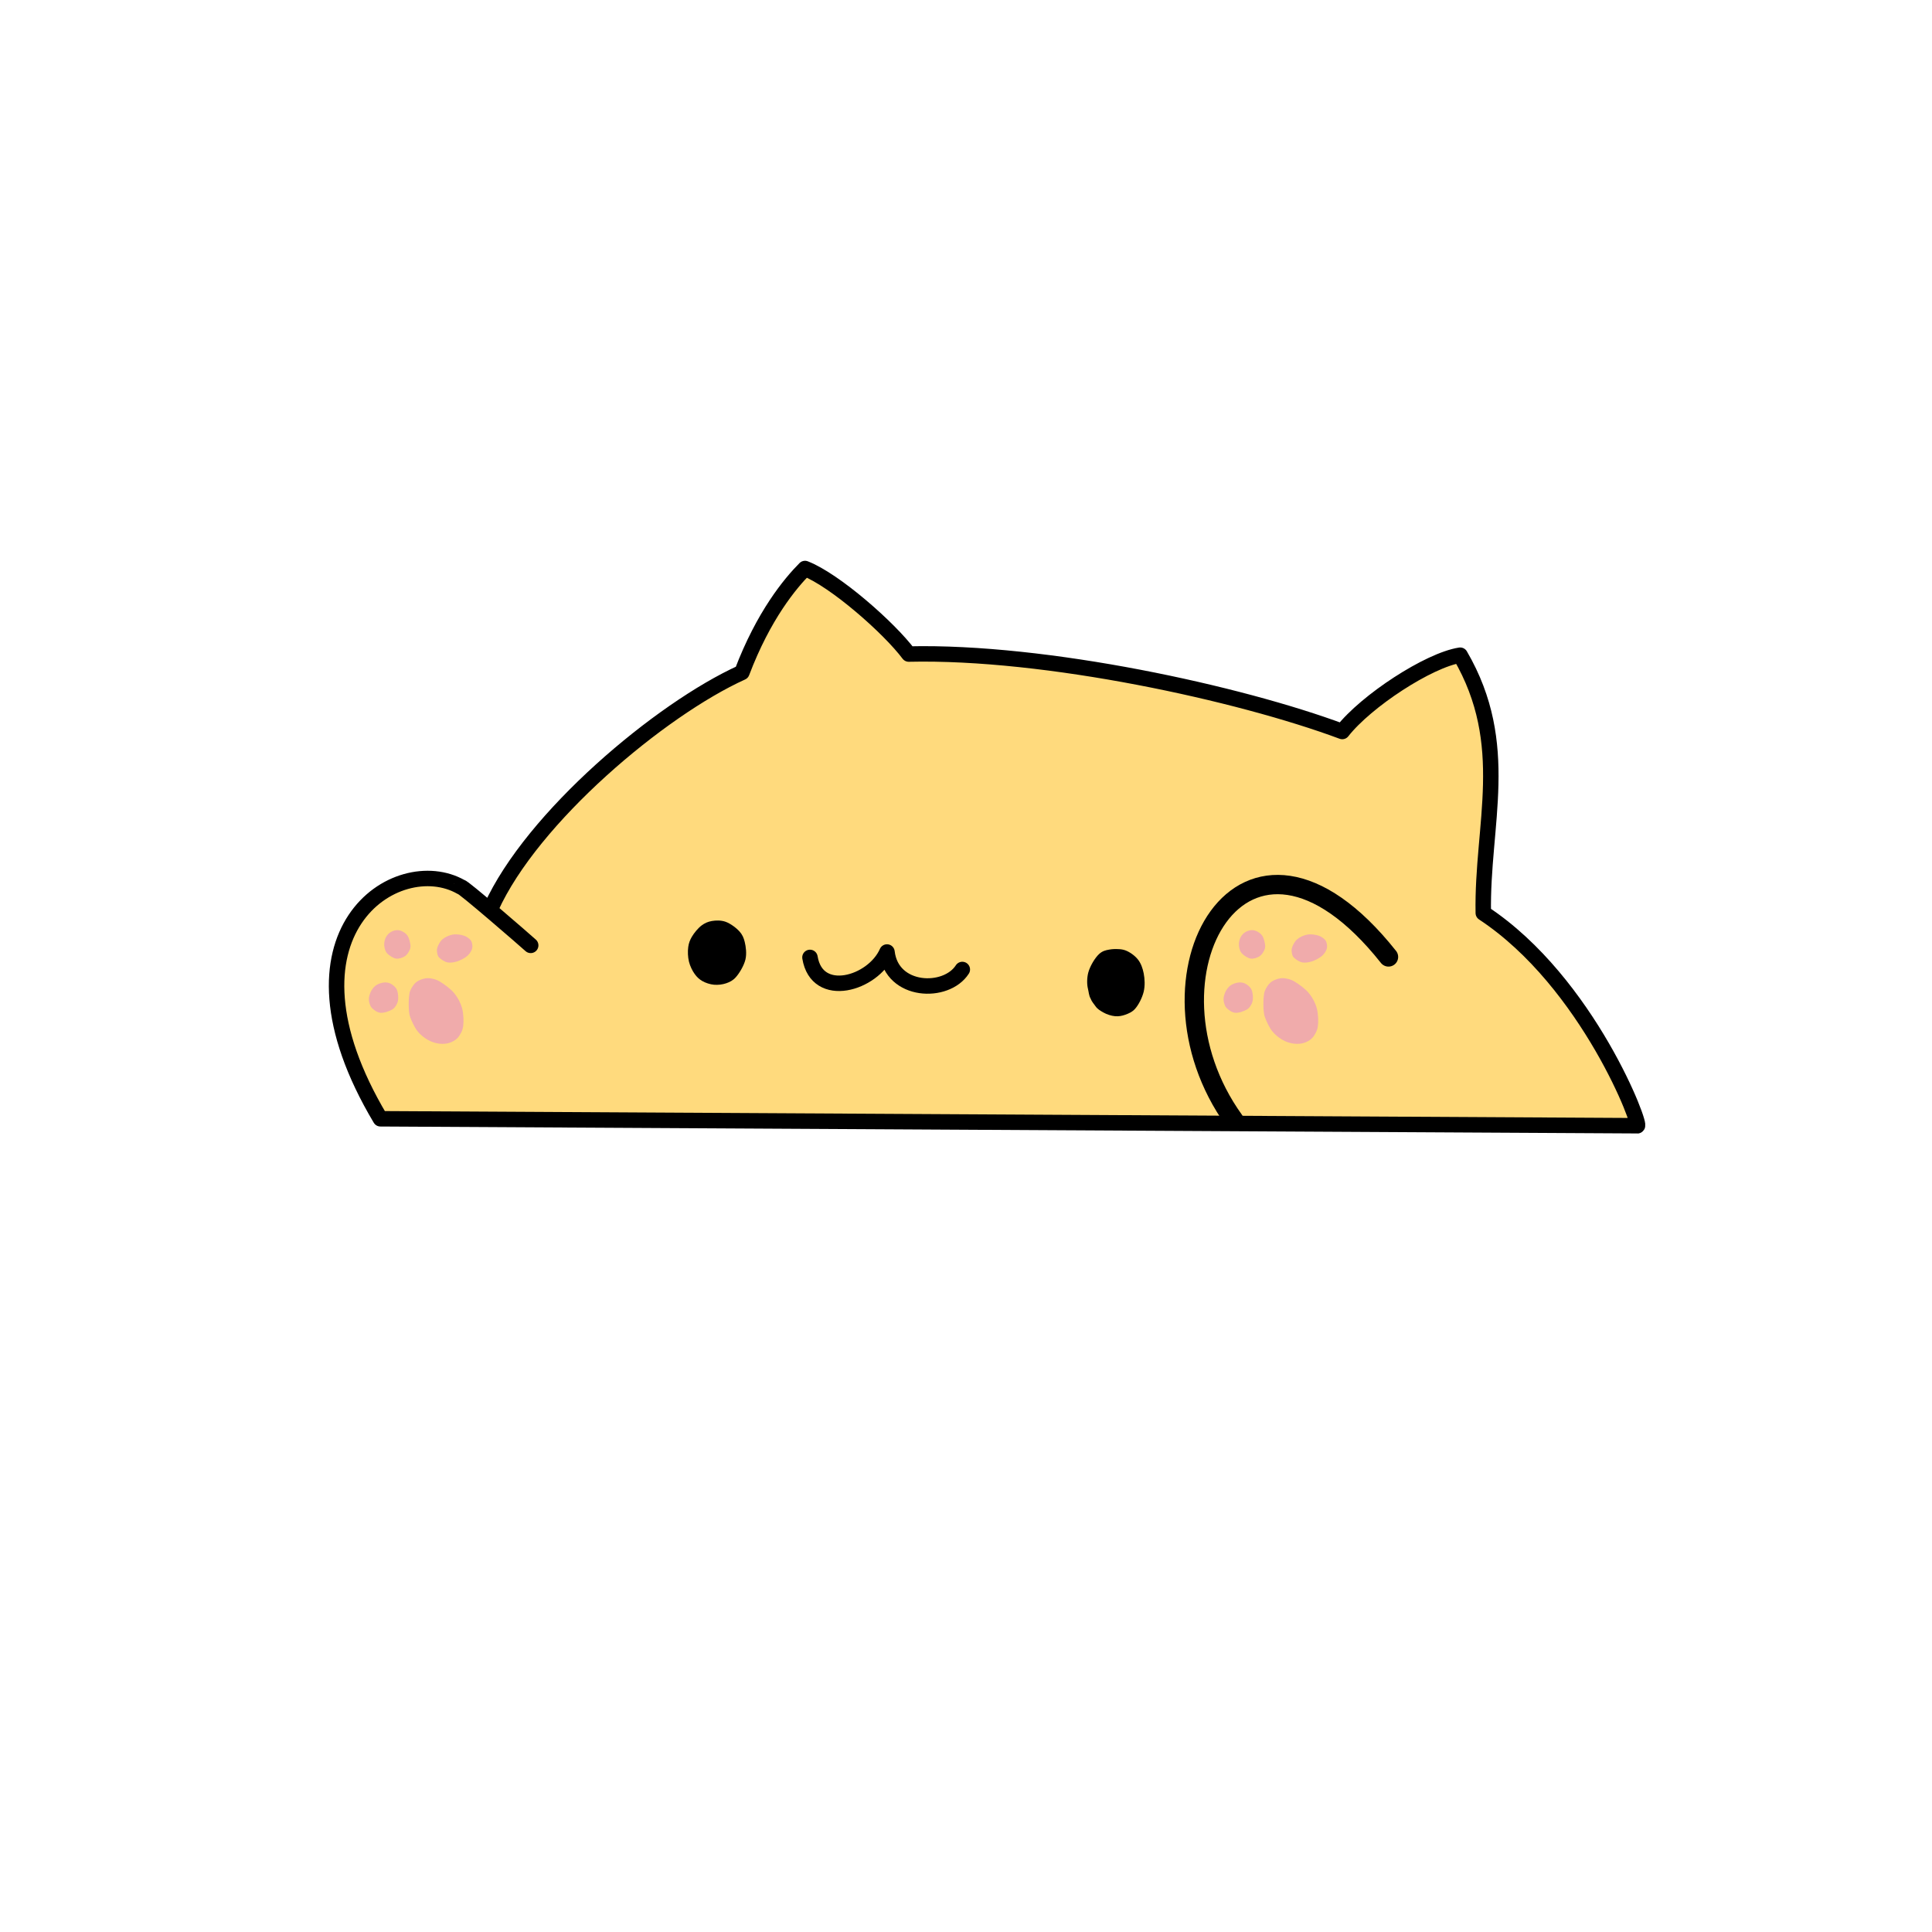
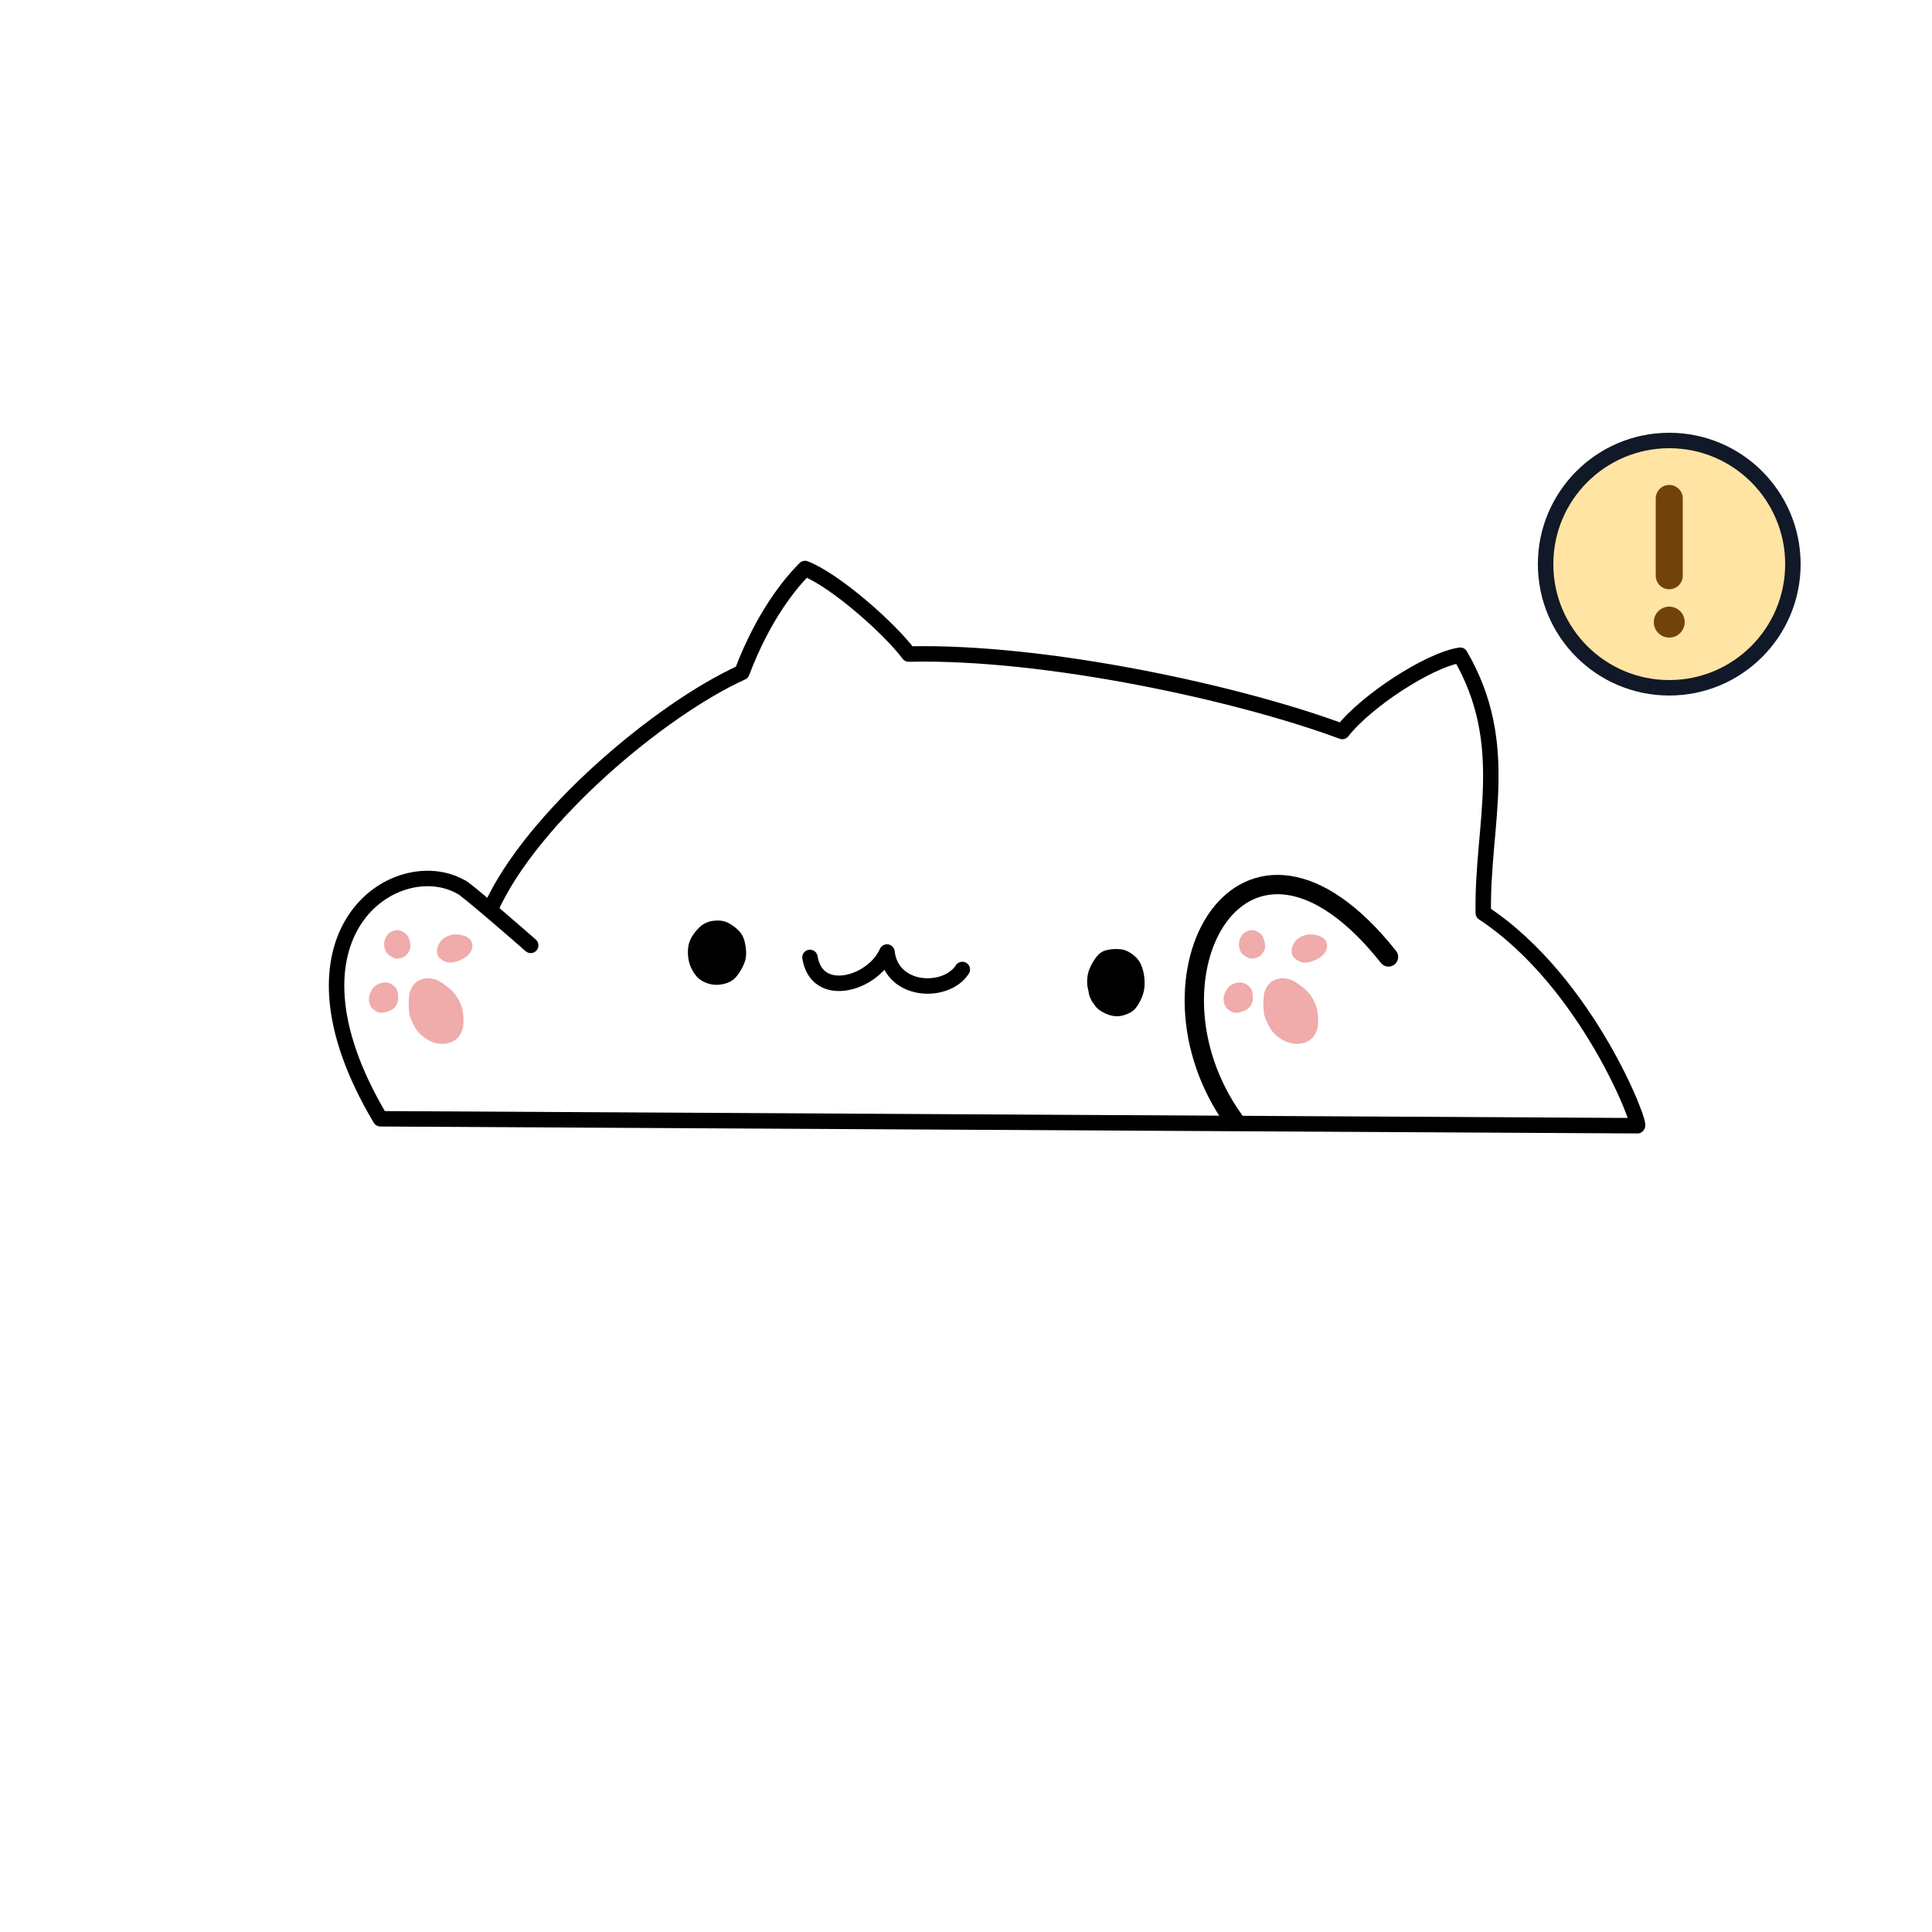
- <svg xmlns="http://www.w3.org/2000/svg" xmlns:ns1="https://boxy-svg.com" viewBox="0 0 500 500">
-   <defs>
-     <ns1:export>
-       <ns1:file format="png" href="#object-0" />
-       <ns1:file format="png" href="#object-1" path="Untitled 2.png" />
-       <ns1:file format="png" href="#object-2" path="Untitled 3.png" />
-       <ns1:file format="png" href="#object-3" path="Untitled 4.png" />
-       <ns1:file format="png" href="#object-4" path="Untitled 5.png" />
-       <ns1:file format="png" href="#object-5" path="Untitled 6.png" />
-       <ns1:file format="png" href="#object-6" path="Untitled 7.png" />
-     </ns1:export>
-   </defs>
-   <rect width="500" height="276.496" style="stroke: rgb(0, 0, 0); fill: rgba(216, 216, 216, 0); stroke-width: 0px;" id="object-6" y="101.069" />
-   <path style="stroke: rgb(0, 0, 0); stroke-linecap: round; stroke-linejoin: round; stroke-width: 4px; fill: rgb(255, 218, 125);" d="M 137.344 244.662 C 135.988 243.423 119.549 229.157 119.343 229.57 C 102.75 220.064 69.67 241.28 98.449 289.54 L 423.668 291.335 C 425.392 292.47 411.149 254.245 383.876 236.285 C 383.453 213.382 391.415 192.775 377.892 169.565 C 369.739 170.835 353.549 181.415 347.375 189.312 C 320.799 179.406 270.707 168.45 235.179 169.266 C 230.139 162.522 216.085 150.145 208.335 147.132 C 204.549 150.942 197.618 159.218 192.007 174.026 C 170.898 183.586 137.701 211.485 127.083 234.955" id="object-0" />
+ <svg xmlns="http://www.w3.org/2000/svg" viewBox="0 0 500 500">
+   <path style="stroke: rgb(0, 0, 0); stroke-linecap: round; stroke-linejoin: round; stroke-width: 4px; fill: rgb(255, 255, 255);" d="M 137.344 244.662 C 135.988 243.423 119.549 229.157 119.343 229.57 C 102.75 220.064 69.67 241.28 98.449 289.54 L 423.668 291.335 C 425.392 292.47 411.149 254.245 383.876 236.285 C 383.453 213.382 391.415 192.775 377.892 169.565 C 369.739 170.835 353.549 181.415 347.375 189.312 C 320.799 179.406 270.707 168.45 235.179 169.266 C 230.139 162.522 216.085 150.145 208.335 147.132 C 204.549 150.942 197.618 159.218 192.007 174.026 C 170.898 183.586 137.701 211.485 127.083 234.955" id="object-0" />
  <path style="fill: none; stroke: rgb(0, 0, 0); stroke-linecap: round; stroke-width: 5px; stroke-linejoin: round;" d="M 359.342 247.654 C 321.873 200.429 292.785 252.989 319.381 289.964" id="object-1" />
  <path style="fill: none; stroke: rgb(0, 0, 0); stroke-width: 4px; stroke-linecap: round; stroke-linejoin: round;" d="M 209.618 247.779 C 211.423 258.852 225.933 254.639 229.552 246.378 C 230.772 256.95 244.89 257.389 249.046 250.902" id="object-2" />
  <path d="M 184.206 238.361 C 185.272 238.174 186.614 238.144 187.766 238.55 C 189.025 238.994 190.582 240.152 191.421 241.108 C 192.13 241.918 192.471 242.697 192.732 243.761 C 193.043 245.023 193.272 246.821 192.92 248.309 C 192.545 249.889 191.34 251.909 190.39 252.951 C 189.644 253.767 188.865 254.149 187.954 254.466 C 187 254.799 185.803 254.942 184.768 254.845 C 183.742 254.749 182.615 254.382 181.77 253.898 C 180.979 253.445 180.359 252.868 179.802 252.098 C 179.178 251.237 178.586 250.028 178.303 248.877 C 178.012 247.696 177.958 246.209 178.115 245.087 C 178.255 244.091 178.54 243.308 179.052 242.435 C 179.636 241.441 180.663 240.184 181.582 239.498 C 182.397 238.889 183.23 238.531 184.206 238.361 Z M 291.21 245.94 C 292.362 246.356 293.691 247.301 294.489 248.309 C 295.274 249.298 295.729 250.583 295.988 251.908 C 296.269 253.341 296.351 255.129 295.988 256.645 C 295.618 258.195 294.648 260.09 293.74 261.098 C 293.001 261.917 292.088 262.299 291.21 262.614 C 290.367 262.916 289.489 263.071 288.586 262.993 C 287.619 262.91 286.433 262.53 285.588 262.045 C 284.797 261.592 284.058 261.199 283.506 260.399 C 283.086 259.79 282.526 259.215 282.226 258.371 C 281.824 257.746 281.758 256.675 281.559 255.888 C 281.269 254.737 281.283 253.044 281.654 251.669 C 282.09 250.061 283.356 247.893 284.463 246.887 C 285.295 246.133 286.082 245.926 287.087 245.75 C 287.756 245.633 288.581 245.574 289.389 245.629 C 290.007 245.642 290.637 245.733 291.21 245.94 Z" style="mix-blend-mode: normal; isolation: auto; stroke-width: 0px; fill-rule: evenodd; paint-order: fill;" id="object-3" />
  <path d="M 323.705 240.737 C 324.169 240.684 324.605 240.736 325.059 240.93 C 325.587 241.157 326.265 241.557 326.654 242.139 C 327.1 242.806 327.413 244.119 327.428 244.847 C 327.439 245.398 327.273 245.773 327.041 246.2 C 326.79 246.663 326.436 247.194 325.929 247.506 C 325.359 247.856 324.435 248.188 323.705 248.086 C 322.935 247.979 321.926 247.286 321.433 246.78 C 321.037 246.375 320.885 245.908 320.756 245.427 C 320.625 244.941 320.594 244.38 320.659 243.88 C 320.724 243.381 320.891 242.857 321.142 242.429 C 321.392 242.004 321.742 241.597 322.158 241.317 C 322.59 241.026 323.204 240.794 323.705 240.737 Z M 338.372 241.867 C 339.303 241.709 340.488 241.894 341.273 242.157 C 341.934 242.378 342.521 242.798 342.869 243.172 C 343.147 243.471 343.267 243.766 343.352 244.139 C 343.448 244.558 343.511 245.094 343.352 245.589 C 343.167 246.17 342.724 246.864 342.144 247.378 C 341.476 247.971 340.307 248.564 339.436 248.829 C 338.67 249.062 337.758 249.218 337.019 249.07 C 336.227 248.912 335.304 248.269 334.843 247.813 C 334.511 247.486 334.443 247.147 334.359 246.75 C 334.268 246.317 334.205 245.826 334.359 245.299 C 334.553 244.641 335.031 243.688 335.665 243.124 C 336.341 242.521 337.433 242.026 338.372 241.867 Z M 320.514 254.275 C 321.059 254.213 321.578 254.276 322.061 254.468 C 322.564 254.668 323.127 255.107 323.463 255.483 C 323.755 255.809 323.913 256.105 324.043 256.547 C 324.204 257.091 324.287 257.983 324.237 258.578 C 324.193 259.09 324.082 259.504 323.85 259.931 C 323.599 260.394 323.297 260.893 322.738 261.237 C 322.019 261.679 320.555 262.204 319.644 262.107 C 318.821 262.02 317.946 261.383 317.468 260.898 C 317.076 260.502 316.919 260.016 316.791 259.545 C 316.665 259.081 316.617 258.606 316.694 258.094 C 316.781 257.518 317.047 256.788 317.371 256.257 C 317.683 255.746 318.077 255.279 318.58 254.951 C 319.112 254.605 319.906 254.343 320.514 254.275 Z M 331.243 253.206 C 331.912 253.086 332.541 253.163 333.177 253.303 C 333.831 253.447 334.369 253.628 335.111 254.076 C 336.135 254.696 337.788 255.87 338.737 257.026 C 339.66 258.151 340.377 259.487 340.767 260.894 C 341.171 262.348 341.233 264.396 341.058 265.632 C 340.924 266.571 340.564 267.248 340.187 267.856 C 339.853 268.396 339.486 268.807 338.979 269.161 C 338.426 269.548 337.683 269.883 336.948 270.032 C 336.174 270.188 335.271 270.183 334.434 270.032 C 333.562 269.874 332.656 269.556 331.823 269.065 C 330.925 268.535 329.979 267.791 329.26 266.889 C 328.495 265.929 327.784 264.375 327.423 263.408 C 327.155 262.689 327.109 262.312 327.036 261.571 C 326.944 260.622 326.944 259.039 327.036 258.089 C 327.109 257.348 327.148 256.864 327.423 256.252 C 327.735 255.559 328.282 254.681 328.922 254.173 C 329.557 253.669 330.5 253.34 331.243 253.206 Z" style="mix-blend-mode: normal; isolation: auto; fill: rgb(240, 171, 171);" id="object-4" />
  <path d="M 102.512 240.737 C 102.976 240.684 103.412 240.736 103.866 240.93 C 104.394 241.157 105.072 241.557 105.461 242.139 C 105.907 242.806 106.22 244.119 106.235 244.847 C 106.246 245.398 106.08 245.773 105.848 246.2 C 105.597 246.663 105.243 247.194 104.736 247.506 C 104.166 247.856 103.242 248.188 102.512 248.086 C 101.742 247.979 100.733 247.286 100.24 246.78 C 99.844 246.375 99.692 245.908 99.563 245.427 C 99.432 244.941 99.401 244.38 99.466 243.88 C 99.531 243.381 99.698 242.857 99.949 242.429 C 100.199 242.004 100.549 241.597 100.965 241.317 C 101.397 241.026 102.011 240.794 102.512 240.737 Z M 117.179 241.867 C 118.11 241.709 119.295 241.894 120.08 242.157 C 120.741 242.378 121.328 242.798 121.676 243.172 C 121.954 243.471 122.074 243.766 122.159 244.139 C 122.255 244.558 122.318 245.094 122.159 245.589 C 121.974 246.17 121.531 246.864 120.951 247.378 C 120.283 247.971 119.114 248.564 118.243 248.829 C 117.477 249.062 116.565 249.218 115.826 249.07 C 115.034 248.912 114.111 248.269 113.65 247.813 C 113.318 247.486 113.25 247.147 113.166 246.75 C 113.075 246.317 113.012 245.826 113.166 245.299 C 113.36 244.641 113.838 243.688 114.472 243.124 C 115.148 242.521 116.24 242.026 117.179 241.867 Z M 99.321 254.275 C 99.866 254.213 100.385 254.276 100.868 254.468 C 101.371 254.668 101.934 255.107 102.27 255.483 C 102.562 255.809 102.72 256.105 102.85 256.547 C 103.011 257.091 103.094 257.983 103.044 258.578 C 103 259.09 102.889 259.504 102.657 259.931 C 102.406 260.394 102.104 260.893 101.545 261.237 C 100.826 261.679 99.362 262.204 98.451 262.107 C 97.628 262.02 96.753 261.383 96.275 260.898 C 95.883 260.502 95.726 260.016 95.598 259.545 C 95.472 259.081 95.424 258.606 95.501 258.094 C 95.588 257.518 95.854 256.788 96.178 256.257 C 96.49 255.746 96.884 255.279 97.387 254.951 C 97.919 254.605 98.713 254.343 99.321 254.275 Z M 110.05 253.206 C 110.719 253.086 111.348 253.163 111.984 253.303 C 112.638 253.447 113.176 253.628 113.918 254.076 C 114.942 254.696 116.595 255.87 117.544 257.026 C 118.467 258.151 119.184 259.487 119.574 260.894 C 119.978 262.348 120.04 264.396 119.865 265.632 C 119.731 266.571 119.371 267.248 118.994 267.856 C 118.66 268.396 118.293 268.807 117.786 269.161 C 117.233 269.548 116.49 269.883 115.755 270.032 C 114.981 270.188 114.078 270.183 113.241 270.032 C 112.369 269.874 111.463 269.556 110.63 269.065 C 109.732 268.535 108.786 267.791 108.067 266.889 C 107.302 265.929 106.591 264.375 106.23 263.408 C 105.962 262.689 105.916 262.312 105.843 261.571 C 105.751 260.622 105.751 259.039 105.843 258.089 C 105.916 257.348 105.955 256.864 106.23 256.252 C 106.542 255.559 107.089 254.681 107.729 254.173 C 108.364 253.669 109.307 253.34 110.05 253.206 Z" style="mix-blend-mode: normal; isolation: auto; fill: rgb(240, 171, 171); stroke-width: 1px;" id="object-5" />
+   <circle cx="432" cy="146" r="32" fill="#ffe4a3" stroke="#111827" stroke-width="4" />
+   <path d="M 432 129 L 432 149" fill="none" stroke="#71430b" stroke-width="7" stroke-linecap="round" />
+   <circle cx="432" cy="161" r="4" fill="#71430b" />
</svg>
